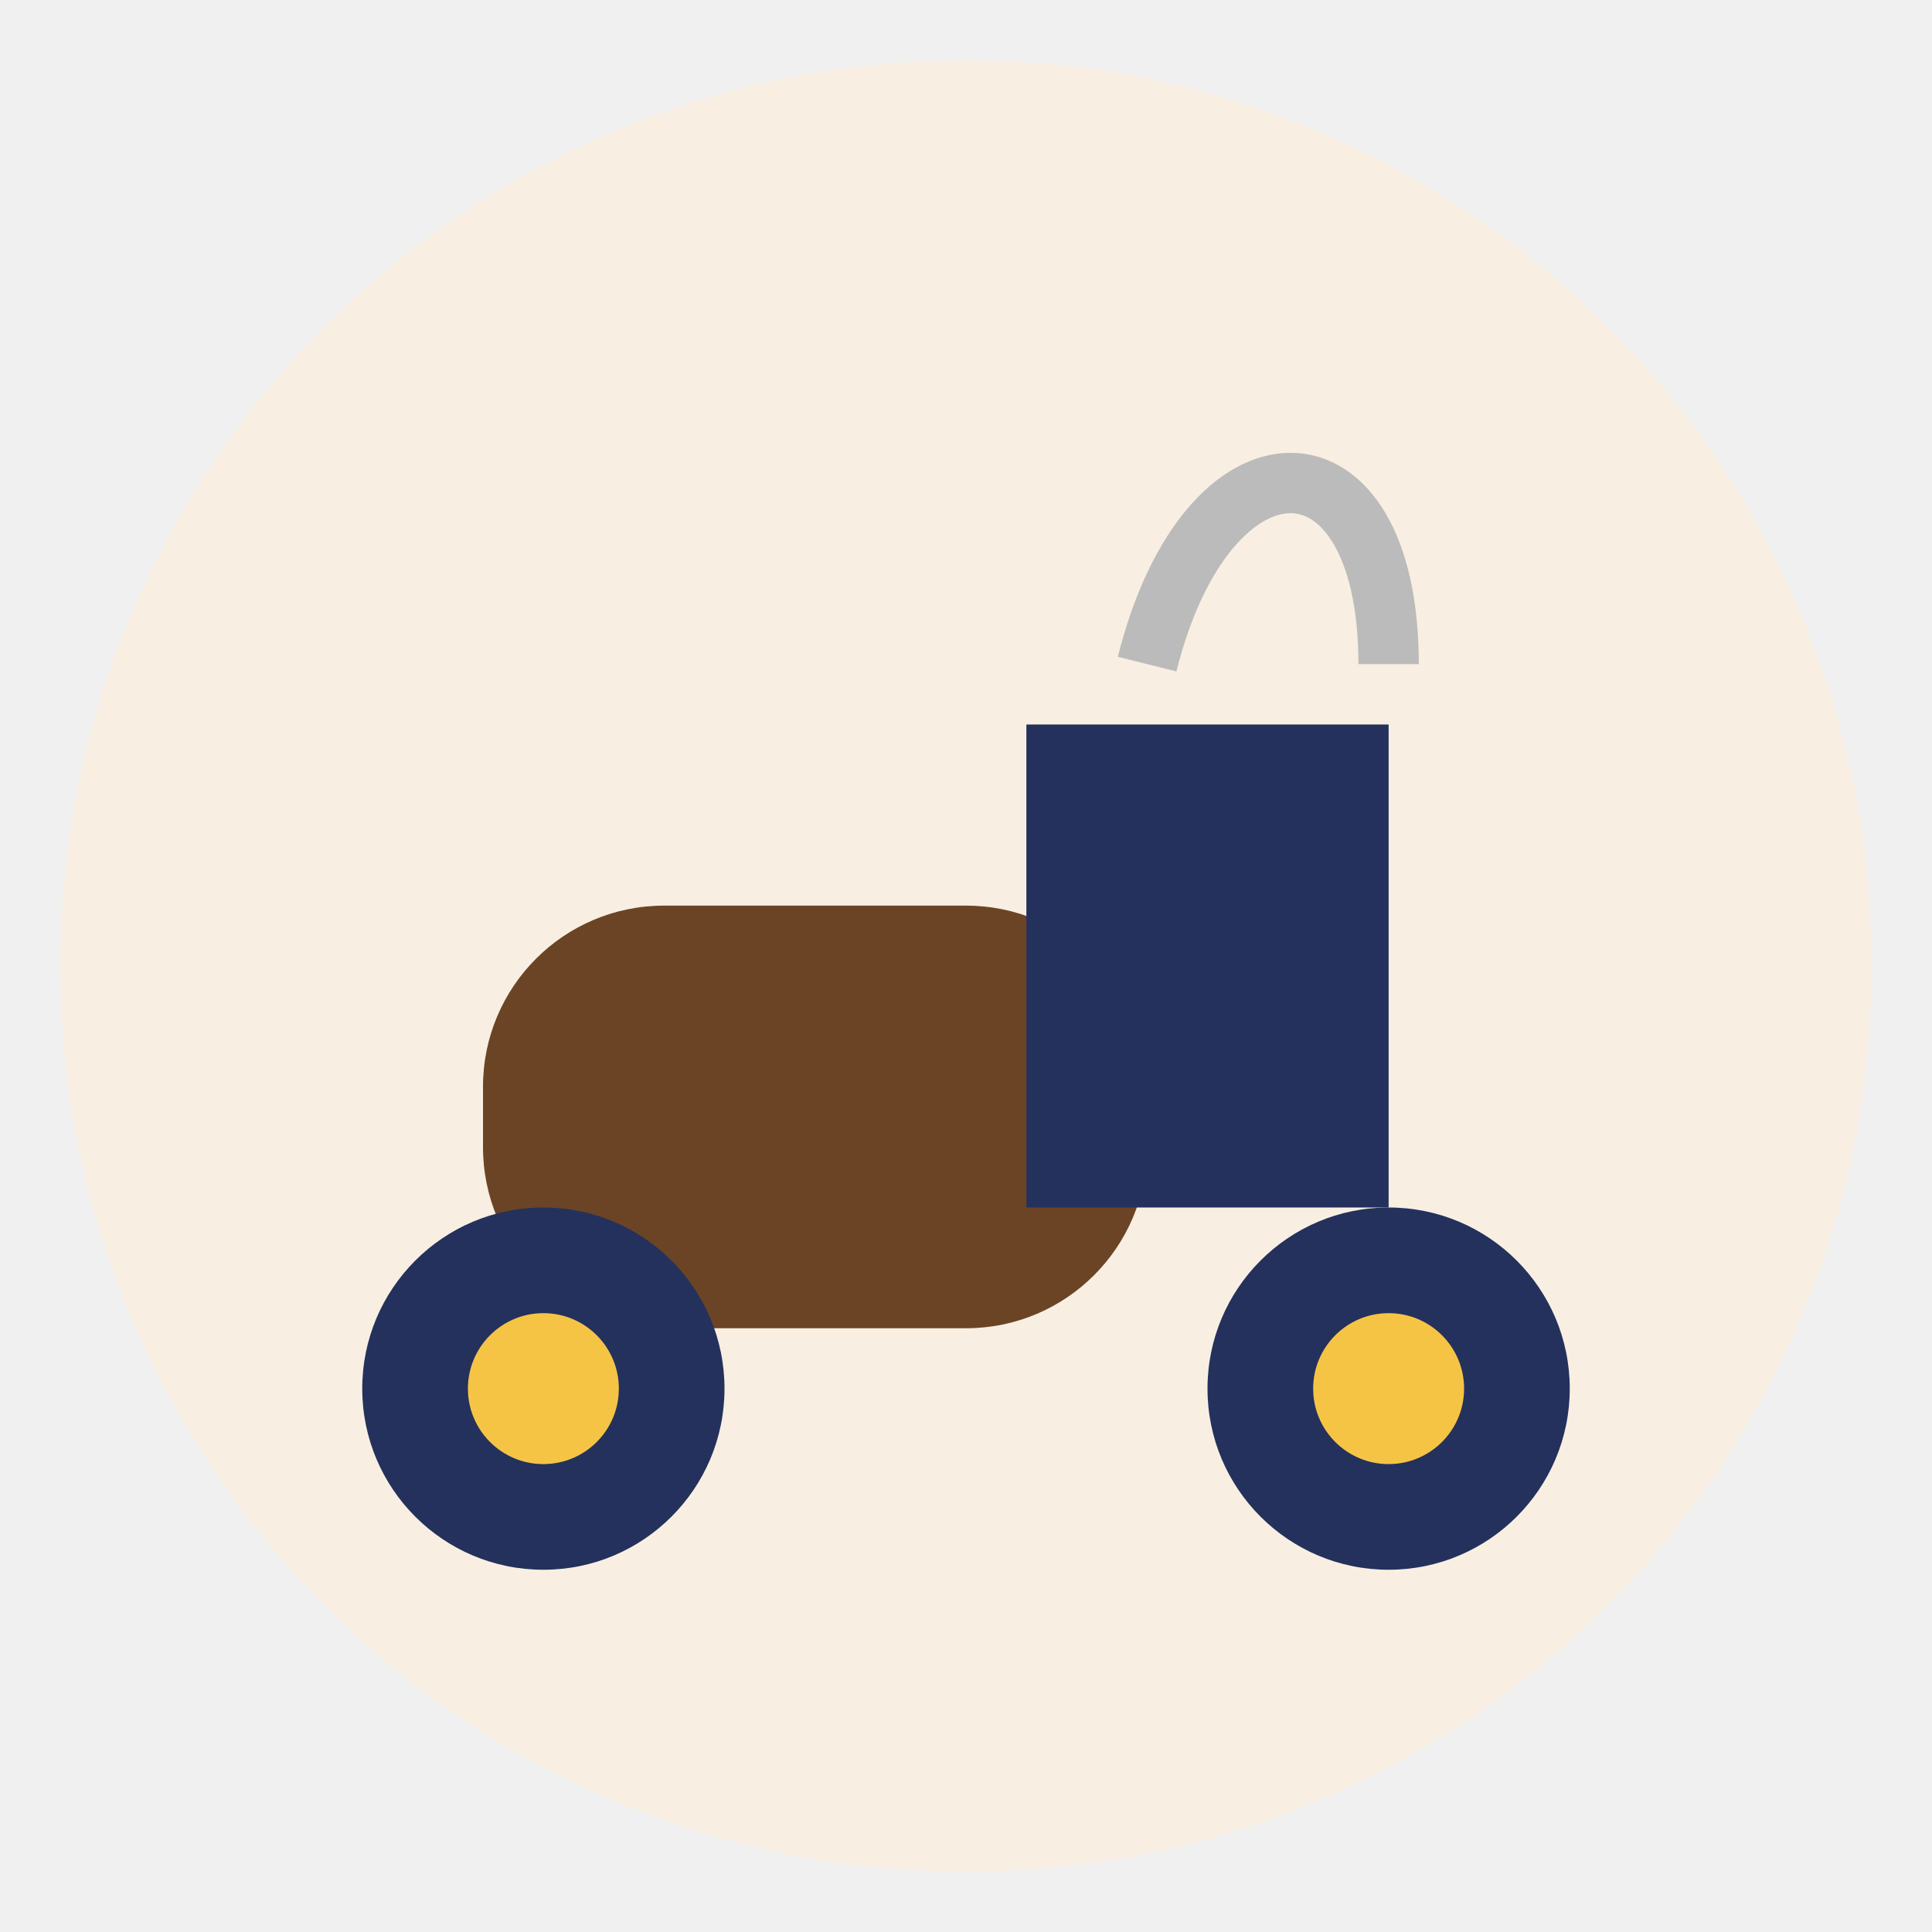
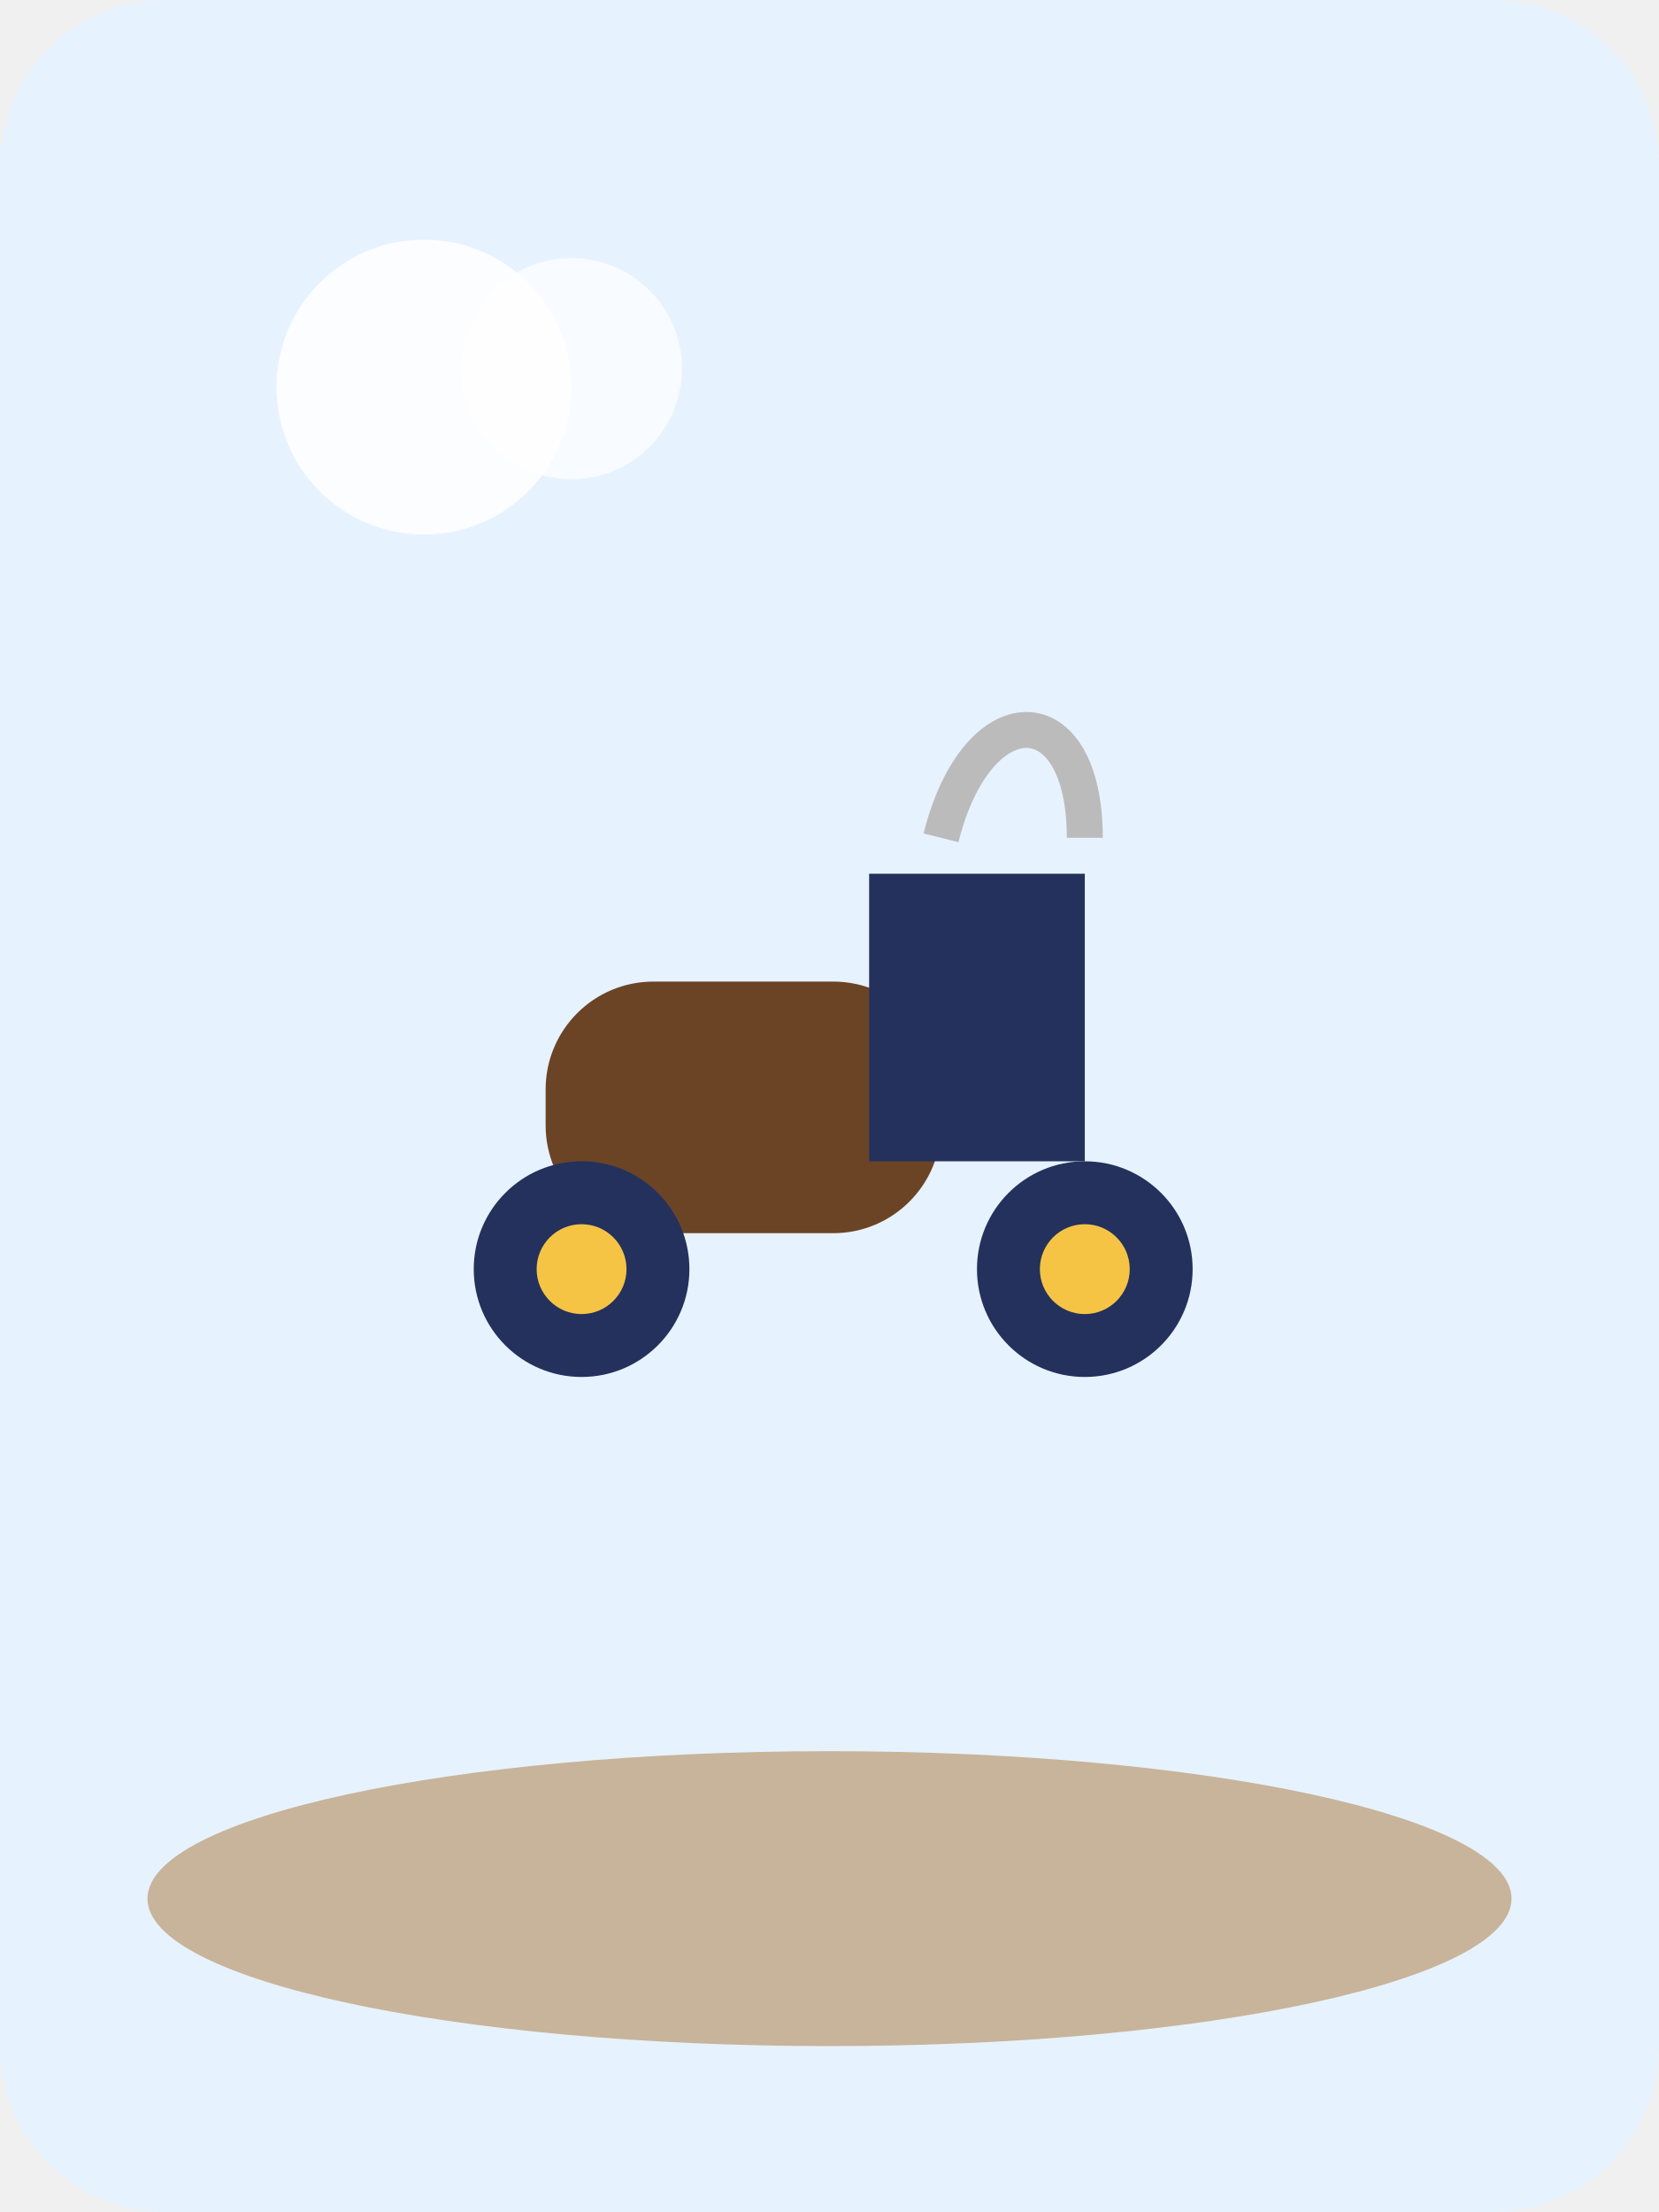
- <svg xmlns="http://www.w3.org/2000/svg" viewBox="0 0 64 64">
-   <circle cx="32" cy="32" r="30" fill="#f8efe2" />
-   <rect x="16" y="30" width="22" height="14" rx="6" fill="#6b4426" />
-   <rect x="34" y="24" width="12" height="16" fill="#24315c" />
-   <path d="M38 22 C40 14 46 14 46 22" fill="none" stroke="#bbb" stroke-width="2" />
-   <circle cx="18" cy="46" r="6" fill="#24315c" />
-   <circle cx="18" cy="46" r="2.5" fill="#f6c445" />
-   <circle cx="46" cy="46" r="6" fill="#24315c" />
-   <circle cx="46" cy="46" r="2.5" fill="#f6c445" />
+ <svg xmlns="http://www.w3.org/2000/svg" viewBox="0 0 180 240">
+   <rect width="180" height="240" rx="18" fill="#e7f2ff" />
+   <circle cx="46" cy="42" r="16" fill="#fff" opacity=".85" />
+   <circle cx="62" cy="40" r="12" fill="#fff" opacity=".7" />
+   <ellipse cx="90" cy="206" rx="74" ry="16" fill="#c8b49a" />
+   <g transform="translate(28,48) scale(1.95)">
+     <rect x="16" y="30" width="22" height="14" rx="6" fill="#6b4426" />
+     <rect x="34" y="24" width="12" height="16" fill="#24315c" />
+     <path d="M38 22 C40 14 46 14 46 22" fill="none" stroke="#bbb" stroke-width="2" />
+     <circle cx="18" cy="46" r="6" fill="#24315c" />
+     <circle cx="18" cy="46" r="2.5" fill="#f6c445" />
+     <circle cx="46" cy="46" r="6" fill="#24315c" />
+     <circle cx="46" cy="46" r="2.5" fill="#f6c445" />
+   </g>
</svg>
